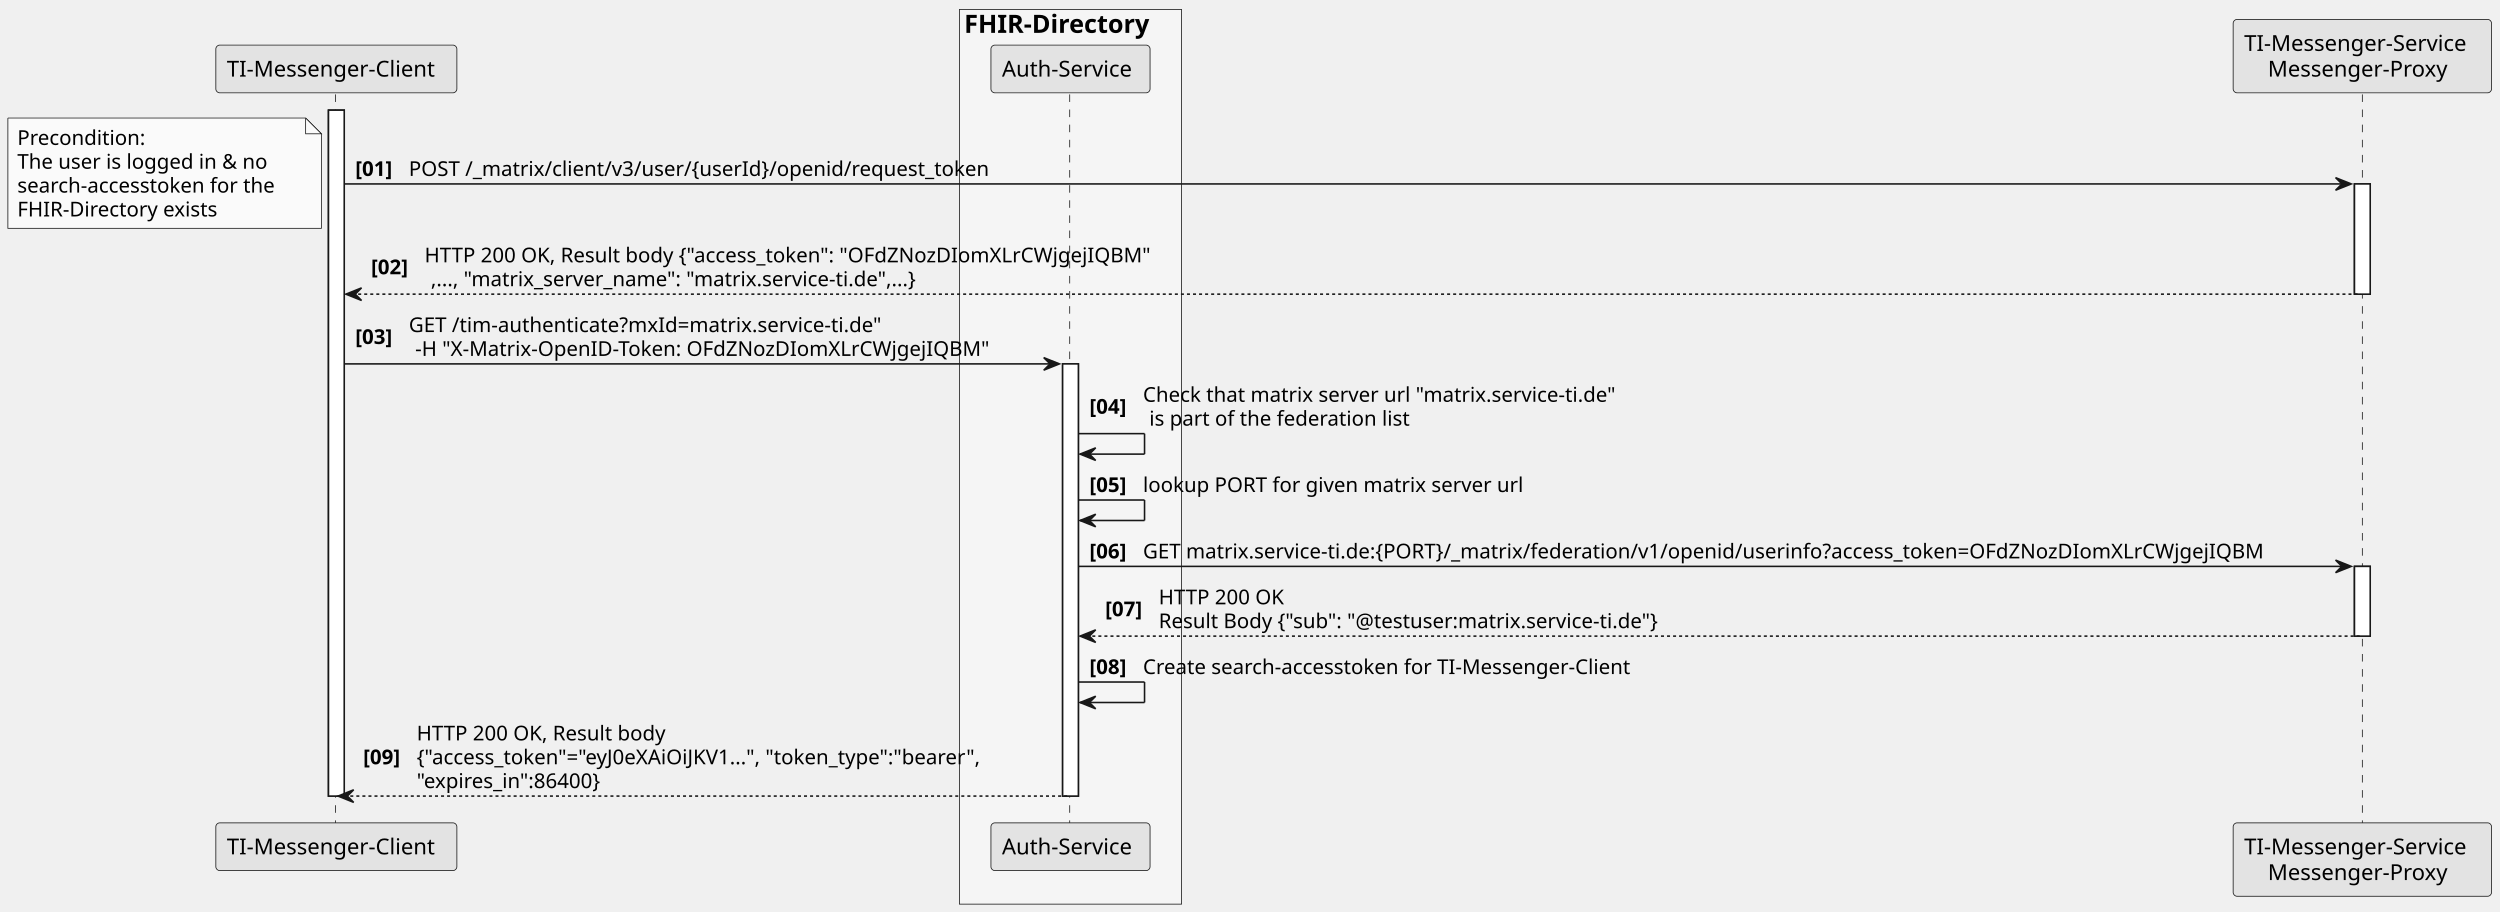
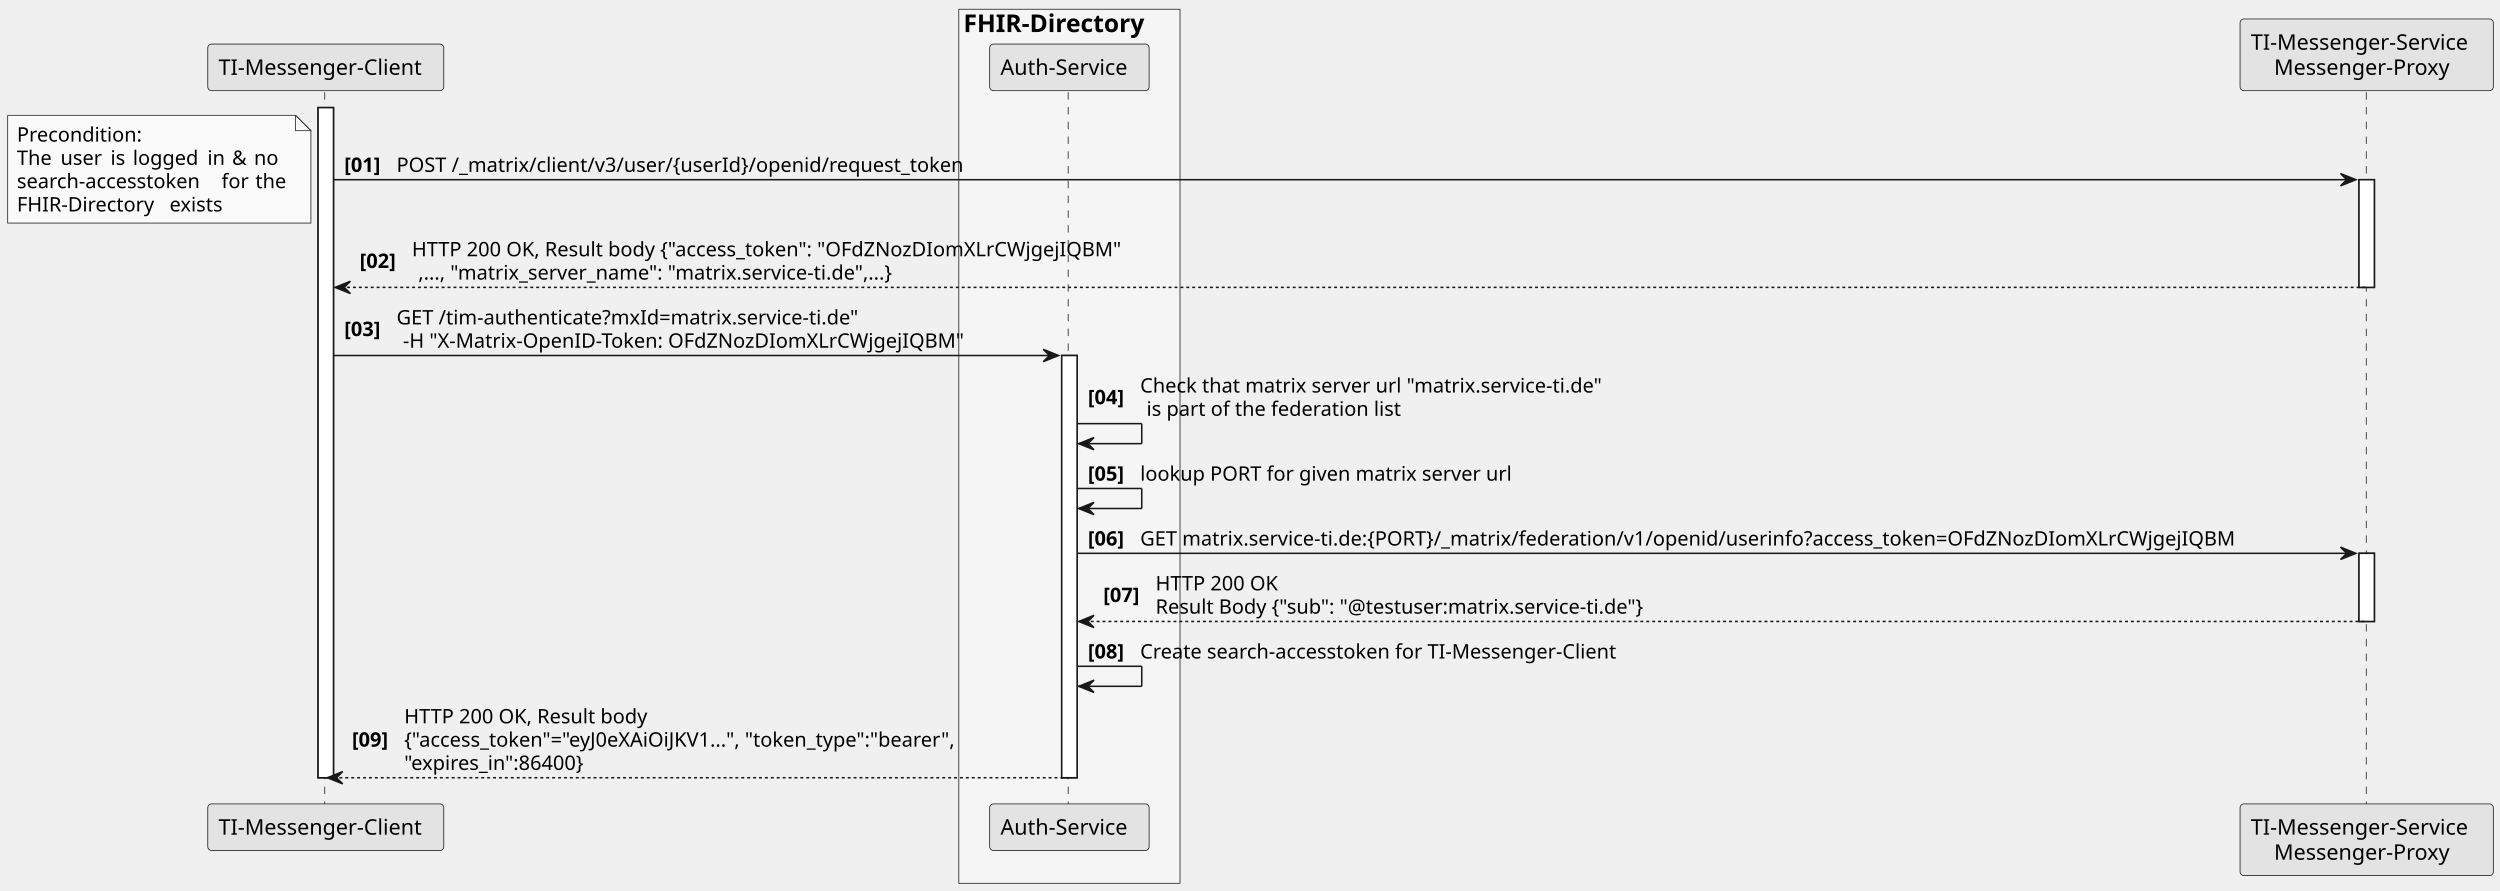
- <svg xmlns="http://www.w3.org/2000/svg" contentStyleType="text/css" height="603.125px" preserveAspectRatio="none" style="width:1653px;height:603px;background:#FFFFFF;" version="1.1" viewBox="0 0 1653 603" width="1653.125px" zoomAndPan="magnify">
+ <svg xmlns="http://www.w3.org/2000/svg" contentStyleType="text/css" height="603.125px" preserveAspectRatio="none" style="width:1692px;height:603px;background:#FFFFFF;" version="1.1" viewBox="0 0 1692 603" width="1692.708px" zoomAndPan="magnify">
  <defs />
  <g>
-     <rect fill="#F5F5F5" height="591.569" style="stroke:#181818;stroke-width:0.521;" width="146.875" x="634.375" y="6.25" />
-     <text fill="#000000" font-family="sans-serif" font-size="16.667" font-weight="bold" lengthAdjust="spacing" textLength="135.417" x="637.5" y="21.72">FHIR-Directory</text>
-     <text fill="#000000" font-family="sans-serif" font-size="13.542" font-weight="bold" lengthAdjust="spacing" textLength="5.208" x="772.917" y="22.457"> </text>
-     <rect fill="#FFFFFF" height="453.532" style="stroke:#181818;stroke-width:1.042;" width="10.417" x="217.188" y="72.835" />
-     <rect fill="#FFFFFF" height="285.759" style="stroke:#181818;stroke-width:1.042;" width="10.417" x="702.604" y="240.609" />
-     <rect fill="#FFFFFF" height="72.88" style="stroke:#181818;stroke-width:1.042;" width="10.417" x="1556.771" y="121.619" />
-     <rect fill="#FFFFFF" height="46.11" style="stroke:#181818;stroke-width:1.042;" width="10.417" x="1556.771" y="374.495" />
-     <line style="stroke:#181818;stroke-width:0.521;stroke-dasharray:5.0,5.0;" x1="221.875" x2="221.875" y1="62.419" y2="545.117" />
-     <line style="stroke:#181818;stroke-width:0.521;stroke-dasharray:5.0,5.0;" x1="707.292" x2="707.292" y1="62.419" y2="545.117" />
-     <line style="stroke:#181818;stroke-width:0.521;stroke-dasharray:5.0,5.0;" x1="1561.979" x2="1561.979" y1="62.419" y2="545.117" />
-     <rect fill="#E3E3E3" height="31.559" rx="2.604" ry="2.604" style="stroke:#181818;stroke-width:0.521;" width="159.375" x="142.708" y="29.818" />
-     <text fill="#000000" font-family="sans-serif" font-size="14.583" lengthAdjust="spacing" textLength="144.792" x="150" y="50.646">TI-Messenger-Client</text>
-     <rect fill="#E3E3E3" height="31.559" rx="2.604" ry="2.604" style="stroke:#181818;stroke-width:0.521;" width="159.375" x="142.708" y="544.076" />
-     <text fill="#000000" font-family="sans-serif" font-size="14.583" lengthAdjust="spacing" textLength="144.792" x="150" y="564.904">TI-Messenger-Client</text>
-     <rect fill="#E3E3E3" height="31.559" rx="2.604" ry="2.604" style="stroke:#181818;stroke-width:0.521;" width="105.208" x="655.208" y="29.818" />
-     <text fill="#000000" font-family="sans-serif" font-size="14.583" lengthAdjust="spacing" textLength="90.625" x="662.5" y="50.646">Auth-Service</text>
-     <rect fill="#E3E3E3" height="31.559" rx="2.604" ry="2.604" style="stroke:#181818;stroke-width:0.521;" width="105.208" x="655.208" y="544.076" />
-     <text fill="#000000" font-family="sans-serif" font-size="14.583" lengthAdjust="spacing" textLength="90.625" x="662.5" y="564.904">Auth-Service</text>
-     <rect fill="#E3E3E3" height="48.535" rx="2.604" ry="2.604" style="stroke:#181818;stroke-width:0.521;" width="170.833" x="1476.562" y="12.842" />
-     <text fill="#000000" font-family="sans-serif" font-size="14.583" lengthAdjust="spacing" textLength="156.25" x="1483.854" y="33.67">TI-Messenger-Service</text>
-     <text fill="#000000" font-family="sans-serif" font-size="14.583" lengthAdjust="spacing" textLength="125" x="1499.479" y="50.646">Messenger-Proxy</text>
-     <rect fill="#E3E3E3" height="48.535" rx="2.604" ry="2.604" style="stroke:#181818;stroke-width:0.521;" width="170.833" x="1476.562" y="544.076" />
-     <text fill="#000000" font-family="sans-serif" font-size="14.583" lengthAdjust="spacing" textLength="156.25" x="1483.854" y="564.904">TI-Messenger-Service</text>
-     <text fill="#000000" font-family="sans-serif" font-size="14.583" lengthAdjust="spacing" textLength="125" x="1499.479" y="581.88">Messenger-Proxy</text>
-     <rect fill="#FFFFFF" height="453.532" style="stroke:#181818;stroke-width:1.042;" width="10.417" x="217.188" y="72.835" />
-     <rect fill="#FFFFFF" height="285.759" style="stroke:#181818;stroke-width:1.042;" width="10.417" x="702.604" y="240.609" />
-     <rect fill="#FFFFFF" height="72.88" style="stroke:#181818;stroke-width:1.042;" width="10.417" x="1556.771" y="121.619" />
-     <rect fill="#FFFFFF" height="46.11" style="stroke:#181818;stroke-width:1.042;" width="10.417" x="1556.771" y="374.495" />
-     <polygon fill="#181818" points="1544.271,117.452,1554.688,121.619,1544.271,125.785,1548.438,121.619" style="stroke:#181818;stroke-width:1.042;" />
-     <line style="stroke:#181818;stroke-width:1.042;" x1="227.604" x2="1550.521" y1="121.619" y2="121.619" />
-     <text fill="#000000" font-family="sans-serif" font-size="13.542" font-weight="bold" lengthAdjust="spacing" textLength="31.25" x="234.896" y="116.342">[01]</text>
-     <text fill="#000000" font-family="sans-serif" font-size="13.542" lengthAdjust="spacing" textLength="396.875" x="270.312" y="116.342">POST /_matrix/client/v3/user/{userId}/openid/request_token</text>
-     <path d="M5.208,78.044 L5.208,150.96 L212.5,150.96 L212.5,88.46 L202.083,78.044 L5.208,78.044 " fill="#FAFAFA" style="stroke:#181818;stroke-width:0.521;" />
-     <path d="M202.083,78.044 L202.083,88.46 L212.5,88.46 L202.083,78.044 " fill="#FAFAFA" style="stroke:#181818;stroke-width:0.521;" />
-     <text fill="#000000" font-family="sans-serif" font-size="13.542" lengthAdjust="spacing" textLength="86.458" x="11.458" y="95.822">Precondition:</text>
-     <text fill="#000000" font-family="sans-serif" font-size="13.542" lengthAdjust="spacing" textLength="172.917" x="11.458" y="111.585">The user is logged in &amp; no</text>
-     <text fill="#000000" font-family="sans-serif" font-size="13.542" lengthAdjust="spacing" textLength="181.25" x="11.458" y="127.348">search-accesstoken for the</text>
-     <text fill="#000000" font-family="sans-serif" font-size="13.542" lengthAdjust="spacing" textLength="137.5" x="11.458" y="143.112">FHIR-Directory exists</text>
-     <polygon fill="#181818" points="239.062,190.332,228.646,194.499,239.062,198.665,234.896,194.499" style="stroke:#181818;stroke-width:1.042;" />
-     <line style="stroke:#181818;stroke-width:1.042;stroke-dasharray:2.0,2.0;" x1="232.812" x2="1560.938" y1="194.499" y2="194.499" />
-     <text fill="#000000" font-family="sans-serif" font-size="13.542" font-weight="bold" lengthAdjust="spacing" textLength="31.25" x="245.312" y="181.34">[02]</text>
-     <text fill="#000000" font-family="sans-serif" font-size="13.542" lengthAdjust="spacing" textLength="500" x="280.729" y="173.458">HTTP 200 OK, Result body {"access_token": "OFdZNozDIomXLrCWjgejIQBM"</text>
-     <text fill="#000000" font-family="sans-serif" font-size="13.542" lengthAdjust="spacing" textLength="344.792" x="284.896" y="189.222">,..., "matrix_server_name": "matrix.service-ti.de",...}</text>
-     <polygon fill="#181818" points="690.104,236.442,700.521,240.609,690.104,244.775,694.271,240.609" style="stroke:#181818;stroke-width:1.042;" />
-     <line style="stroke:#181818;stroke-width:1.042;" x1="227.604" x2="696.354" y1="240.609" y2="240.609" />
-     <text fill="#000000" font-family="sans-serif" font-size="13.542" font-weight="bold" lengthAdjust="spacing" textLength="31.25" x="234.896" y="227.45">[03]</text>
-     <text fill="#000000" font-family="sans-serif" font-size="13.542" lengthAdjust="spacing" textLength="330.208" x="270.312" y="219.568">GET /tim-authenticate?mxId=matrix.service-ti.de"</text>
-     <text fill="#000000" font-family="sans-serif" font-size="13.542" lengthAdjust="spacing" textLength="388.542" x="274.479" y="235.332">-H "X-Matrix-OpenID-Token: OFdZNozDIomXLrCWjgejIQBM"</text>
-     <line style="stroke:#181818;stroke-width:1.042;" x1="713.021" x2="756.771" y1="286.719" y2="286.719" />
-     <line style="stroke:#181818;stroke-width:1.042;" x1="756.771" x2="756.771" y1="286.719" y2="300.26" />
-     <line style="stroke:#181818;stroke-width:1.042;" x1="714.062" x2="756.771" y1="300.26" y2="300.26" />
-     <polygon fill="#181818" points="724.479,296.094,714.062,300.26,724.479,304.427,720.312,300.26" style="stroke:#181818;stroke-width:1.042;" />
-     <text fill="#000000" font-family="sans-serif" font-size="13.542" font-weight="bold" lengthAdjust="spacing" textLength="31.25" x="720.312" y="273.56">[04]</text>
-     <text fill="#000000" font-family="sans-serif" font-size="13.542" lengthAdjust="spacing" textLength="328.125" x="755.729" y="265.678">Check that matrix server url "matrix.service-ti.de"</text>
-     <text fill="#000000" font-family="sans-serif" font-size="13.542" lengthAdjust="spacing" textLength="179.167" x="759.896" y="281.442">is part of the federation list</text>
-     <line style="stroke:#181818;stroke-width:1.042;" x1="713.021" x2="756.771" y1="330.607" y2="330.607" />
-     <line style="stroke:#181818;stroke-width:1.042;" x1="756.771" x2="756.771" y1="330.607" y2="344.149" />
-     <line style="stroke:#181818;stroke-width:1.042;" x1="714.062" x2="756.771" y1="344.149" y2="344.149" />
-     <polygon fill="#181818" points="724.479,339.982,714.062,344.149,724.479,348.315,720.312,344.149" style="stroke:#181818;stroke-width:1.042;" />
-     <text fill="#000000" font-family="sans-serif" font-size="13.542" font-weight="bold" lengthAdjust="spacing" textLength="31.25" x="720.312" y="325.33">[05]</text>
-     <text fill="#000000" font-family="sans-serif" font-size="13.542" lengthAdjust="spacing" textLength="257.292" x="755.729" y="325.33">lookup PORT for given matrix server url</text>
-     <polygon fill="#181818" points="1544.271,370.329,1554.688,374.495,1544.271,378.662,1548.438,374.495" style="stroke:#181818;stroke-width:1.042;" />
-     <line style="stroke:#181818;stroke-width:1.042;" x1="713.021" x2="1550.521" y1="374.495" y2="374.495" />
-     <text fill="#000000" font-family="sans-serif" font-size="13.542" font-weight="bold" lengthAdjust="spacing" textLength="31.25" x="720.312" y="369.218">[06]</text>
-     <text fill="#000000" font-family="sans-serif" font-size="13.542" lengthAdjust="spacing" textLength="771.875" x="755.729" y="369.218">GET matrix.service-ti.de:{PORT}/_matrix/federation/v1/openid/userinfo?access_token=OFdZNozDIomXLrCWjgejIQBM</text>
-     <polygon fill="#181818" points="724.479,416.439,714.062,420.606,724.479,424.772,720.312,420.606" style="stroke:#181818;stroke-width:1.042;" />
-     <line style="stroke:#181818;stroke-width:1.042;stroke-dasharray:2.0,2.0;" x1="718.229" x2="1560.938" y1="420.606" y2="420.606" />
-     <text fill="#000000" font-family="sans-serif" font-size="13.542" font-weight="bold" lengthAdjust="spacing" textLength="31.25" x="730.729" y="407.447">[07]</text>
-     <text fill="#000000" font-family="sans-serif" font-size="13.542" lengthAdjust="spacing" textLength="85.417" x="766.146" y="399.565">HTTP 200 OK</text>
-     <text fill="#000000" font-family="sans-serif" font-size="13.542" lengthAdjust="spacing" textLength="353.125" x="766.146" y="415.329">Result Body {"sub": "@testuser:matrix.service-ti.de"}</text>
-     <line style="stroke:#181818;stroke-width:1.042;" x1="713.021" x2="756.771" y1="450.952" y2="450.952" />
-     <line style="stroke:#181818;stroke-width:1.042;" x1="756.771" x2="756.771" y1="450.952" y2="464.494" />
-     <line style="stroke:#181818;stroke-width:1.042;" x1="714.062" x2="756.771" y1="464.494" y2="464.494" />
-     <polygon fill="#181818" points="724.479,460.327,714.062,464.494,724.479,468.661,720.312,464.494" style="stroke:#181818;stroke-width:1.042;" />
-     <text fill="#000000" font-family="sans-serif" font-size="13.542" font-weight="bold" lengthAdjust="spacing" textLength="31.25" x="720.312" y="445.675">[08]</text>
-     <text fill="#000000" font-family="sans-serif" font-size="13.542" lengthAdjust="spacing" textLength="339.583" x="755.729" y="445.675">Create search-accesstoken for TI-Messenger-Client</text>
-     <polygon fill="#181818" points="233.854,522.201,223.438,526.367,233.854,530.534,229.688,526.367" style="stroke:#181818;stroke-width:1.042;" />
-     <line style="stroke:#181818;stroke-width:1.042;stroke-dasharray:2.0,2.0;" x1="227.604" x2="706.771" y1="526.367" y2="526.367" />
-     <text fill="#000000" font-family="sans-serif" font-size="13.542" font-weight="bold" lengthAdjust="spacing" textLength="31.25" x="240.104" y="505.327">[09]</text>
-     <text fill="#000000" font-family="sans-serif" font-size="13.542" lengthAdjust="spacing" textLength="170.833" x="275.521" y="489.563">HTTP 200 OK, Result body</text>
-     <text fill="#000000" font-family="sans-serif" font-size="13.542" lengthAdjust="spacing" textLength="397.917" x="275.521" y="505.327">{"access_token"="eyJ0eXAiOiJKV1...", "token_type":"bearer",</text>
-     <text fill="#000000" font-family="sans-serif" font-size="13.542" lengthAdjust="spacing" textLength="131.25" x="275.521" y="521.09">"expires_in":86400}</text>
+     <rect fill="#F5F5F5" height="591.569" style="stroke:#181818;stroke-width:0.521;" width="149.701" x="648.924" y="6.25" />
+     <text fill="#000000" font-family="sans-serif" font-size="16.667" font-weight="bold" lengthAdjust="spacing" textLength="138.737" x="652.049" y="21.72">FHIR-Directory</text>
+     <text fill="#000000" font-family="sans-serif" font-size="13.542" font-weight="bold" lengthAdjust="spacing" textLength="4.715" x="790.786" y="22.457"> </text>
+     <rect fill="#FFFFFF" height="453.532" style="stroke:#181818;stroke-width:1.042;" width="10.417" x="215.28" y="72.835" />
+     <rect fill="#FFFFFF" height="285.759" style="stroke:#181818;stroke-width:1.042;" width="10.417" x="718.567" y="240.609" />
+     <rect fill="#FFFFFF" height="72.88" style="stroke:#181818;stroke-width:1.042;" width="10.417" x="1596.566" y="121.619" />
+     <rect fill="#FFFFFF" height="46.11" style="stroke:#181818;stroke-width:1.042;" width="10.417" x="1596.566" y="374.495" />
+     <line style="stroke:#181818;stroke-width:0.521;stroke-dasharray:5.0,5.0;" x1="219.792" x2="219.792" y1="62.419" y2="545.117" />
+     <line style="stroke:#181818;stroke-width:0.521;stroke-dasharray:5.0,5.0;" x1="722.939" x2="722.939" y1="62.419" y2="545.117" />
+     <line style="stroke:#181818;stroke-width:0.521;stroke-dasharray:5.0,5.0;" x1="1601.489" x2="1601.489" y1="62.419" y2="545.117" />
+     <rect fill="#E3E3E3" height="31.559" rx="2.604" ry="2.604" style="stroke:#181818;stroke-width:0.521;" width="159.726" x="140.625" y="29.818" />
+     <text fill="#000000" font-family="sans-serif" font-size="14.583" lengthAdjust="spacing" textLength="145.143" x="147.917" y="50.646">TI-Messenger-Client</text>
+     <rect fill="#E3E3E3" height="31.559" rx="2.604" ry="2.604" style="stroke:#181818;stroke-width:0.521;" width="159.726" x="140.625" y="544.076" />
+     <text fill="#000000" font-family="sans-serif" font-size="14.583" lengthAdjust="spacing" textLength="145.143" x="147.917" y="564.904">TI-Messenger-Client</text>
+     <rect fill="#E3E3E3" height="31.559" rx="2.604" ry="2.604" style="stroke:#181818;stroke-width:0.521;" width="107.922" x="669.814" y="29.818" />
+     <text fill="#000000" font-family="sans-serif" font-size="14.583" lengthAdjust="spacing" textLength="93.339" x="677.106" y="50.646">Auth-Service</text>
+     <rect fill="#E3E3E3" height="31.559" rx="2.604" ry="2.604" style="stroke:#181818;stroke-width:0.521;" width="107.922" x="669.814" y="544.076" />
+     <text fill="#000000" font-family="sans-serif" font-size="14.583" lengthAdjust="spacing" textLength="93.339" x="677.106" y="564.904">Auth-Service</text>
+     <rect fill="#E3E3E3" height="48.535" rx="2.604" ry="2.604" style="stroke:#181818;stroke-width:0.521;" width="171.404" x="1516.072" y="12.842" />
+     <text fill="#000000" font-family="sans-serif" font-size="14.583" lengthAdjust="spacing" textLength="156.821" x="1523.364" y="33.67">TI-Messenger-Service</text>
+     <text fill="#000000" font-family="sans-serif" font-size="14.583" lengthAdjust="spacing" textLength="125.425" x="1539.062" y="50.646">Messenger-Proxy</text>
+     <rect fill="#E3E3E3" height="48.535" rx="2.604" ry="2.604" style="stroke:#181818;stroke-width:0.521;" width="171.404" x="1516.072" y="544.076" />
+     <text fill="#000000" font-family="sans-serif" font-size="14.583" lengthAdjust="spacing" textLength="156.821" x="1523.364" y="564.904">TI-Messenger-Service</text>
+     <text fill="#000000" font-family="sans-serif" font-size="14.583" lengthAdjust="spacing" textLength="125.425" x="1539.062" y="581.88">Messenger-Proxy</text>
+     <rect fill="#FFFFFF" height="453.532" style="stroke:#181818;stroke-width:1.042;" width="10.417" x="215.28" y="72.835" />
+     <rect fill="#FFFFFF" height="285.759" style="stroke:#181818;stroke-width:1.042;" width="10.417" x="718.567" y="240.609" />
+     <rect fill="#FFFFFF" height="72.88" style="stroke:#181818;stroke-width:1.042;" width="10.417" x="1596.566" y="121.619" />
+     <rect fill="#FFFFFF" height="46.11" style="stroke:#181818;stroke-width:1.042;" width="10.417" x="1596.566" y="374.495" />
+     <polygon fill="#181818" points="1584.066,117.452,1594.482,121.619,1584.066,125.785,1588.232,121.619" style="stroke:#181818;stroke-width:1.042;" />
+     <line style="stroke:#181818;stroke-width:1.042;" x1="225.696" x2="1590.316" y1="121.619" y2="121.619" />
+     <text fill="#000000" font-family="sans-serif" font-size="13.542" font-weight="bold" lengthAdjust="spacing" textLength="31.223" x="232.988" y="116.342">[01]</text>
+     <text fill="#000000" font-family="sans-serif" font-size="13.542" lengthAdjust="spacing" textLength="408.611" x="268.377" y="116.342">POST /_matrix/client/v3/user/{userId}/openid/request_token</text>
+     <path d="M5.208,78.044 L5.208,150.96 L210.417,150.96 L210.417,88.46 L200,78.044 L5.208,78.044 " fill="#FAFAFA" style="stroke:#181818;stroke-width:0.521;" />
+     <path d="M200,78.044 L200,88.46 L210.417,88.46 L200,78.044 " fill="#FAFAFA" style="stroke:#181818;stroke-width:0.521;" />
+     <text fill="#000000" font-family="sans-serif" font-size="13.542" lengthAdjust="spacing" textLength="89.237" x="11.458" y="95.822">Precondition:</text>
+     <text fill="#000000" font-family="sans-serif" font-size="13.542" lengthAdjust="spacing" textLength="25.186" x="11.458" y="111.585">The</text>
+     <text fill="#000000" font-family="sans-serif" font-size="13.542" lengthAdjust="spacing" textLength="4.304" x="36.644" y="111.585"> </text>
+     <text fill="#000000" font-family="sans-serif" font-size="13.542" lengthAdjust="spacing" textLength="29.536" x="40.949" y="111.585">user</text>
+     <text fill="#000000" font-family="sans-serif" font-size="13.542" lengthAdjust="spacing" textLength="4.304" x="70.485" y="111.585"> </text>
+     <text fill="#000000" font-family="sans-serif" font-size="13.542" lengthAdjust="spacing" textLength="10.818" x="74.789" y="111.585">is</text>
+     <text fill="#000000" font-family="sans-serif" font-size="13.542" lengthAdjust="spacing" textLength="4.304" x="85.607" y="111.585"> </text>
+     <text fill="#000000" font-family="sans-serif" font-size="13.542" lengthAdjust="spacing" textLength="46.166" x="89.911" y="111.585">logged</text>
+     <text fill="#000000" font-family="sans-serif" font-size="13.542" lengthAdjust="spacing" textLength="4.304" x="136.077" y="111.585"> </text>
+     <text fill="#000000" font-family="sans-serif" font-size="13.542" lengthAdjust="spacing" textLength="12.345" x="140.382" y="111.585">in</text>
+     <text fill="#000000" font-family="sans-serif" font-size="13.542" lengthAdjust="spacing" textLength="4.304" x="152.727" y="111.585"> </text>
+     <text fill="#000000" font-family="sans-serif" font-size="13.542" lengthAdjust="spacing" textLength="10.56" x="157.031" y="111.585">&amp;</text>
+     <text fill="#000000" font-family="sans-serif" font-size="13.542" lengthAdjust="spacing" textLength="4.304" x="167.591" y="111.585"> </text>
+     <text fill="#000000" font-family="sans-serif" font-size="13.542" lengthAdjust="spacing" textLength="16.868" x="171.895" y="111.585">no</text>
+     <text fill="#000000" font-family="sans-serif" font-size="13.542" lengthAdjust="spacing" textLength="134.147" x="11.458" y="127.348">search-accesstoken</text>
+     <text fill="#000000" font-family="sans-serif" font-size="13.542" lengthAdjust="spacing" textLength="4.304" x="145.606" y="127.348"> </text>
+     <text fill="#000000" font-family="sans-serif" font-size="13.542" lengthAdjust="spacing" textLength="18.62" x="149.91" y="127.348">for</text>
+     <text fill="#000000" font-family="sans-serif" font-size="13.542" lengthAdjust="spacing" textLength="4.304" x="168.53" y="127.348"> </text>
+     <text fill="#000000" font-family="sans-serif" font-size="13.542" lengthAdjust="spacing" textLength="22.223" x="172.834" y="127.348">the</text>
+     <text fill="#000000" font-family="sans-serif" font-size="13.542" lengthAdjust="spacing" textLength="98.971" x="11.458" y="143.112">FHIR-Directory</text>
+     <text fill="#000000" font-family="sans-serif" font-size="13.542" lengthAdjust="spacing" textLength="4.304" x="110.429" y="143.112"> </text>
+     <text fill="#000000" font-family="sans-serif" font-size="13.542" lengthAdjust="spacing" textLength="39.527" x="114.733" y="143.112">exists</text>
+     <polygon fill="#181818" points="237.155,190.332,226.738,194.499,237.155,198.665,232.988,194.499" style="stroke:#181818;stroke-width:1.042;" />
+     <line style="stroke:#181818;stroke-width:1.042;stroke-dasharray:2.0,2.0;" x1="230.905" x2="1600.732" y1="194.499" y2="194.499" />
+     <text fill="#000000" font-family="sans-serif" font-size="13.542" font-weight="bold" lengthAdjust="spacing" textLength="31.223" x="243.405" y="181.34">[02]</text>
+     <text fill="#000000" font-family="sans-serif" font-size="13.542" lengthAdjust="spacing" textLength="518.246" x="278.794" y="173.458">HTTP 200 OK, Result body {"access_token": "OFdZNozDIomXLrCWjgejIQBM"</text>
+     <text fill="#000000" font-family="sans-serif" font-size="13.542" lengthAdjust="spacing" textLength="356.54" x="283.098" y="189.222">,..., "matrix_server_name": "matrix.service-ti.de",...}</text>
+     <polygon fill="#181818" points="706.067,236.442,716.483,240.609,706.067,244.775,710.233,240.609" style="stroke:#181818;stroke-width:1.042;" />
+     <line style="stroke:#181818;stroke-width:1.042;" x1="225.696" x2="712.317" y1="240.609" y2="240.609" />
+     <text fill="#000000" font-family="sans-serif" font-size="13.542" font-weight="bold" lengthAdjust="spacing" textLength="31.223" x="232.988" y="227.45">[03]</text>
+     <text fill="#000000" font-family="sans-serif" font-size="13.542" lengthAdjust="spacing" textLength="340.182" x="268.377" y="219.568">GET /tim-authenticate?mxId=matrix.service-ti.de"</text>
+     <text fill="#000000" font-family="sans-serif" font-size="13.542" lengthAdjust="spacing" textLength="402.223" x="272.682" y="235.332">-H "X-Matrix-OpenID-Token: OFdZNozDIomXLrCWjgejIQBM"</text>
+     <line style="stroke:#181818;stroke-width:1.042;" x1="728.983" x2="772.733" y1="286.719" y2="286.719" />
+     <line style="stroke:#181818;stroke-width:1.042;" x1="772.733" x2="772.733" y1="286.719" y2="300.26" />
+     <line style="stroke:#181818;stroke-width:1.042;" x1="730.025" x2="772.733" y1="300.26" y2="300.26" />
+     <polygon fill="#181818" points="740.442,296.094,730.025,300.26,740.442,304.427,736.275,300.26" style="stroke:#181818;stroke-width:1.042;" />
+     <text fill="#000000" font-family="sans-serif" font-size="13.542" font-weight="bold" lengthAdjust="spacing" textLength="31.223" x="736.275" y="273.56">[04]</text>
+     <text fill="#000000" font-family="sans-serif" font-size="13.542" lengthAdjust="spacing" textLength="340.201" x="771.664" y="265.678">Check that matrix server url "matrix.service-ti.de"</text>
+     <text fill="#000000" font-family="sans-serif" font-size="13.542" lengthAdjust="spacing" textLength="185.107" x="775.969" y="281.442">is part of the federation list</text>
+     <line style="stroke:#181818;stroke-width:1.042;" x1="728.983" x2="772.733" y1="330.607" y2="330.607" />
+     <line style="stroke:#181818;stroke-width:1.042;" x1="772.733" x2="772.733" y1="330.607" y2="344.149" />
+     <line style="stroke:#181818;stroke-width:1.042;" x1="730.025" x2="772.733" y1="344.149" y2="344.149" />
+     <polygon fill="#181818" points="740.442,339.982,730.025,344.149,740.442,348.315,736.275,344.149" style="stroke:#181818;stroke-width:1.042;" />
+     <text fill="#000000" font-family="sans-serif" font-size="13.542" font-weight="bold" lengthAdjust="spacing" textLength="31.223" x="736.275" y="325.33">[05]</text>
+     <text fill="#000000" font-family="sans-serif" font-size="13.542" lengthAdjust="spacing" textLength="268.512" x="771.664" y="325.33">lookup PORT for given matrix server url</text>
+     <polygon fill="#181818" points="1584.066,370.329,1594.482,374.495,1584.066,378.662,1588.232,374.495" style="stroke:#181818;stroke-width:1.042;" />
+     <line style="stroke:#181818;stroke-width:1.042;" x1="728.983" x2="1590.316" y1="374.495" y2="374.495" />
+     <text fill="#000000" font-family="sans-serif" font-size="13.542" font-weight="bold" lengthAdjust="spacing" textLength="31.223" x="736.275" y="369.218">[06]</text>
+     <text fill="#000000" font-family="sans-serif" font-size="13.542" lengthAdjust="spacing" textLength="795.679" x="771.664" y="369.218">GET matrix.service-ti.de:{PORT}/_matrix/federation/v1/openid/userinfo?access_token=OFdZNozDIomXLrCWjgejIQBM</text>
+     <polygon fill="#181818" points="740.442,416.439,730.025,420.606,740.442,424.772,736.275,420.606" style="stroke:#181818;stroke-width:1.042;" />
+     <line style="stroke:#181818;stroke-width:1.042;stroke-dasharray:2.0,2.0;" x1="734.192" x2="1600.732" y1="420.606" y2="420.606" />
+     <text fill="#000000" font-family="sans-serif" font-size="13.542" font-weight="bold" lengthAdjust="spacing" textLength="31.223" x="746.692" y="407.447">[07]</text>
+     <text fill="#000000" font-family="sans-serif" font-size="13.542" lengthAdjust="spacing" textLength="88.887" x="782.081" y="399.565">HTTP 200 OK</text>
+     <text fill="#000000" font-family="sans-serif" font-size="13.542" lengthAdjust="spacing" textLength="366.28" x="782.081" y="415.329">Result Body {"sub": "@testuser:matrix.service-ti.de"}</text>
+     <line style="stroke:#181818;stroke-width:1.042;" x1="728.983" x2="772.733" y1="450.952" y2="450.952" />
+     <line style="stroke:#181818;stroke-width:1.042;" x1="772.733" x2="772.733" y1="450.952" y2="464.494" />
+     <line style="stroke:#181818;stroke-width:1.042;" x1="730.025" x2="772.733" y1="464.494" y2="464.494" />
+     <polygon fill="#181818" points="740.442,460.327,730.025,464.494,740.442,468.661,736.275,464.494" style="stroke:#181818;stroke-width:1.042;" />
+     <text fill="#000000" font-family="sans-serif" font-size="13.542" font-weight="bold" lengthAdjust="spacing" textLength="31.223" x="736.275" y="445.675">[08]</text>
+     <text fill="#000000" font-family="sans-serif" font-size="13.542" lengthAdjust="spacing" textLength="345.749" x="771.664" y="445.675">Create search-accesstoken for TI-Messenger-Client</text>
+     <polygon fill="#181818" points="231.946,522.201,221.53,526.367,231.946,530.534,227.78,526.367" style="stroke:#181818;stroke-width:1.042;" />
+     <line style="stroke:#181818;stroke-width:1.042;stroke-dasharray:2.0,2.0;" x1="225.696" x2="722.733" y1="526.367" y2="526.367" />
+     <text fill="#000000" font-family="sans-serif" font-size="13.542" font-weight="bold" lengthAdjust="spacing" textLength="31.223" x="238.196" y="505.327">[09]</text>
+     <text fill="#000000" font-family="sans-serif" font-size="13.542" lengthAdjust="spacing" textLength="177.741" x="273.586" y="489.563">HTTP 200 OK, Result body</text>
+     <text fill="#000000" font-family="sans-serif" font-size="13.542" lengthAdjust="spacing" textLength="415.758" x="273.586" y="505.327">{"access_token"="eyJ0eXAiOiJKV1...", "token_type":"bearer",</text>
+     <text fill="#000000" font-family="sans-serif" font-size="13.542" lengthAdjust="spacing" textLength="137.486" x="273.586" y="521.09">"expires_in":86400}</text>
  </g>
</svg>
